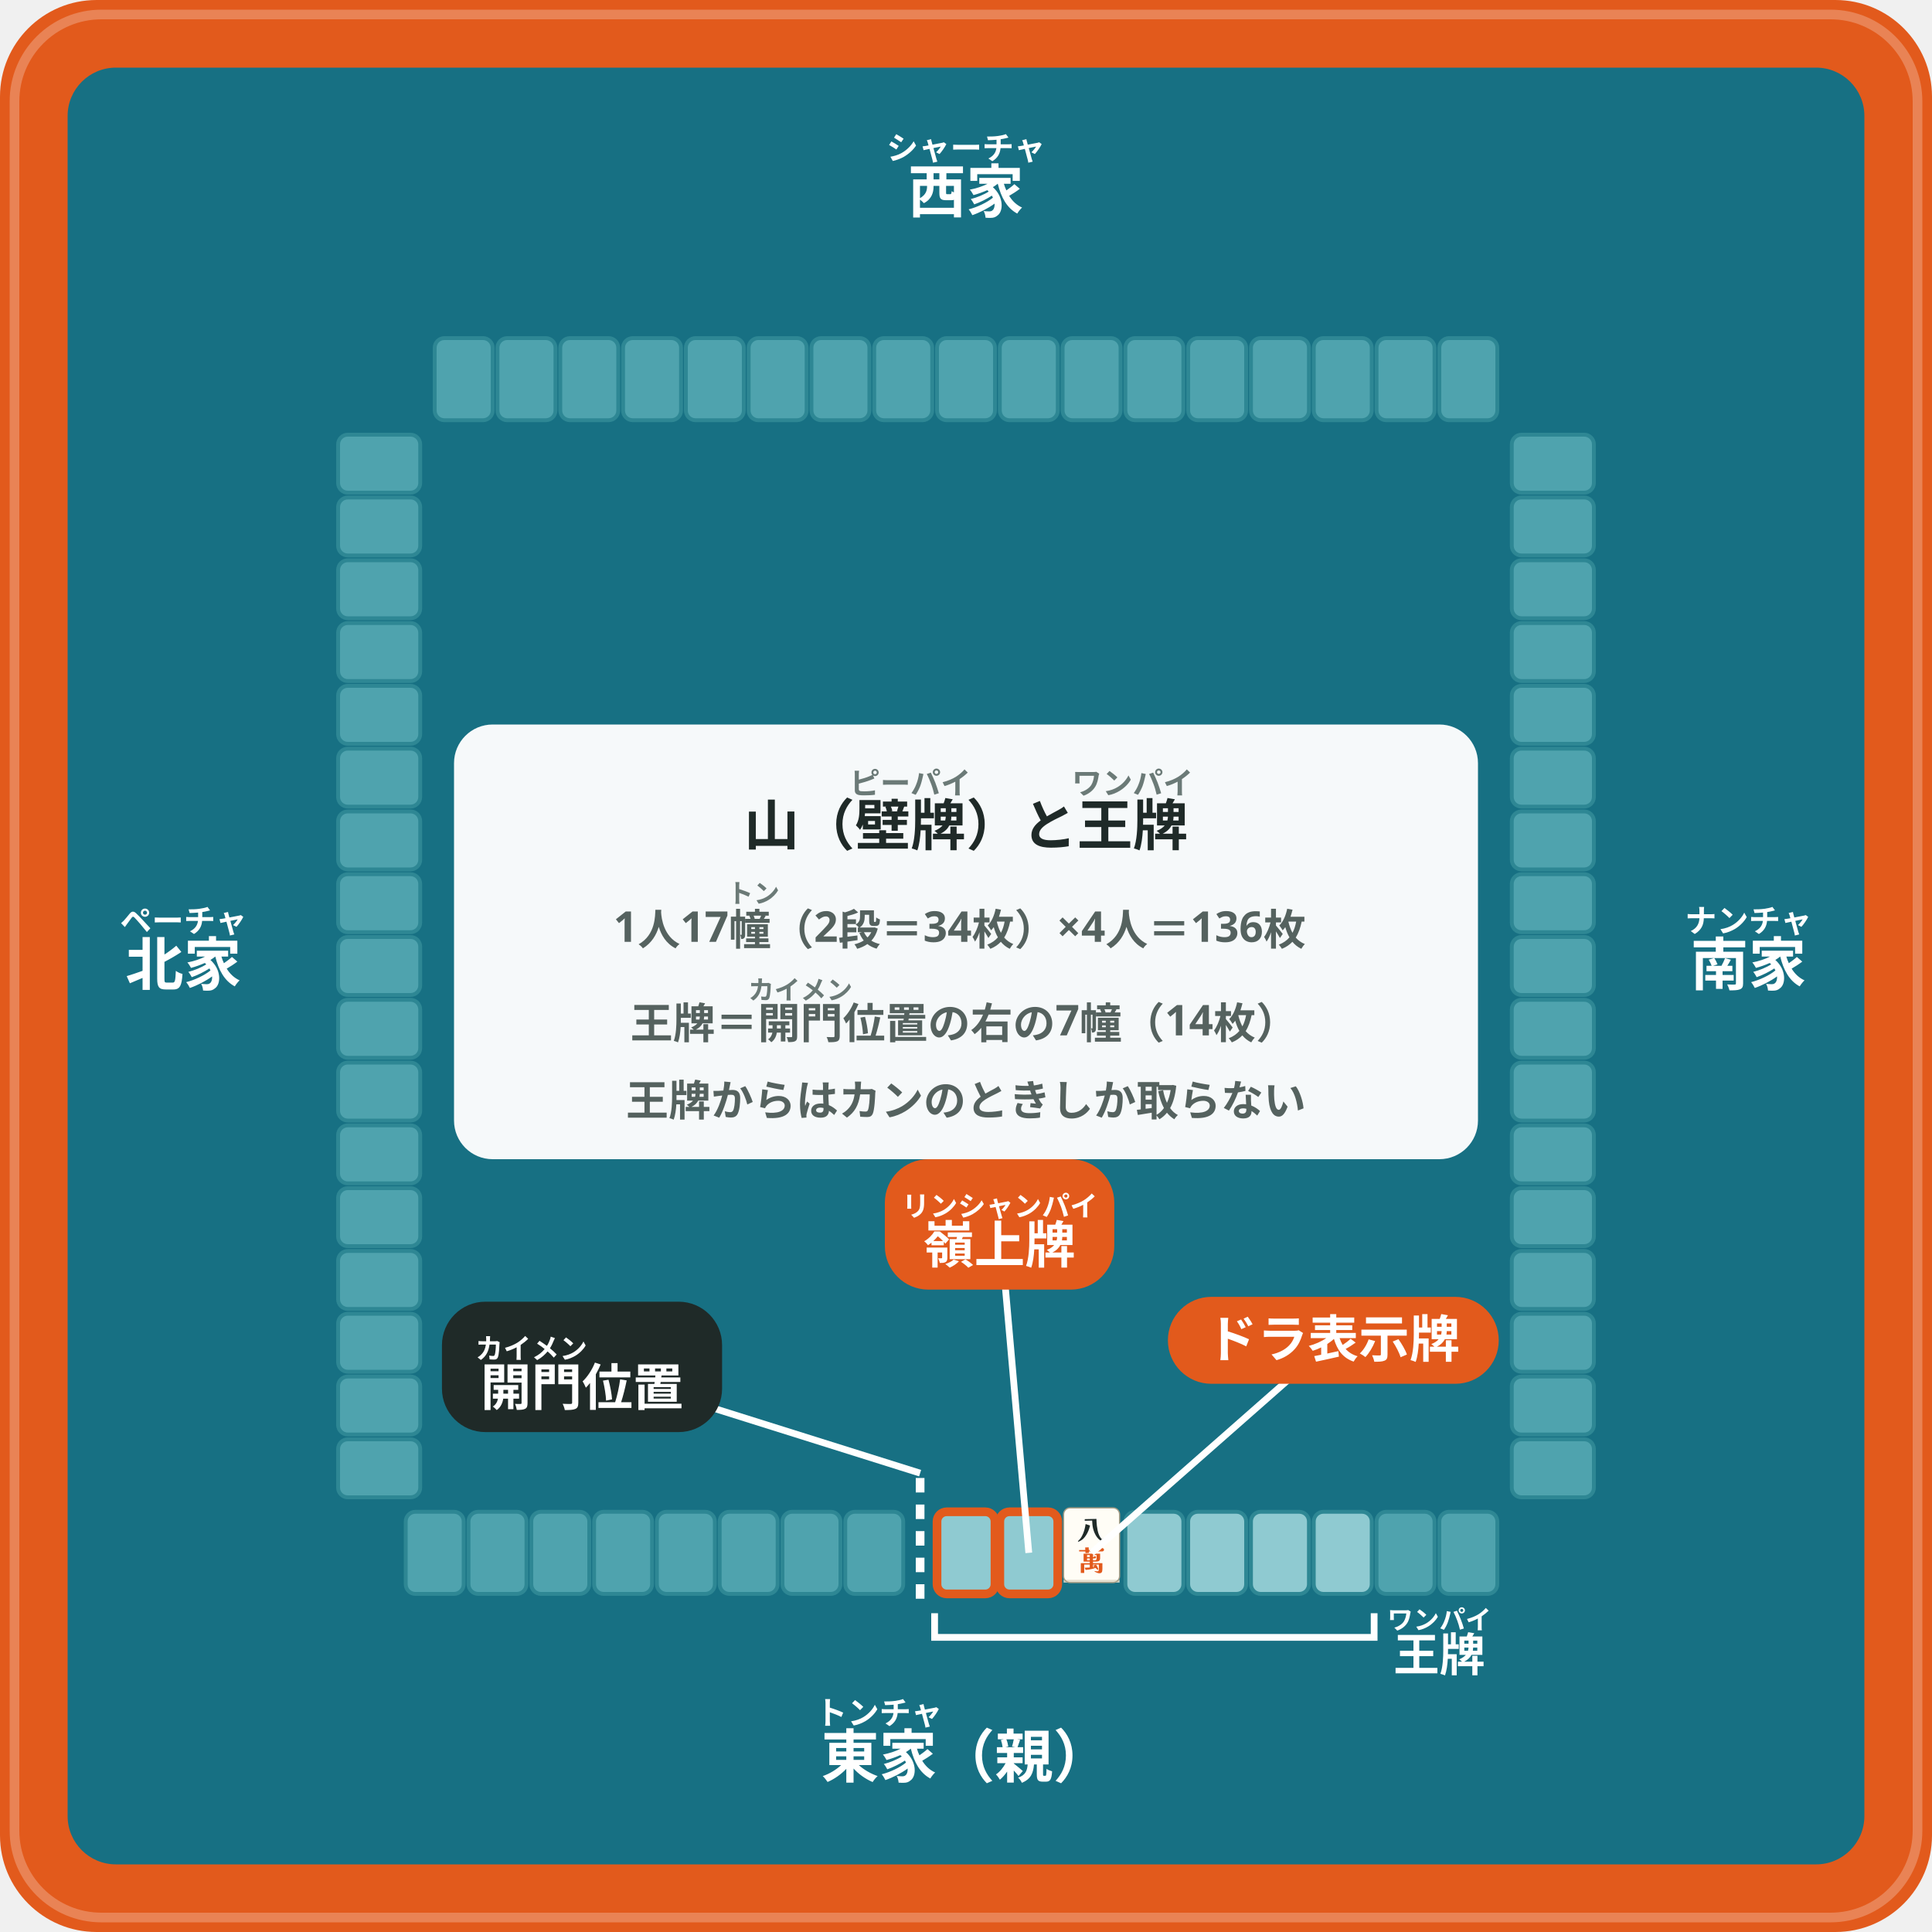
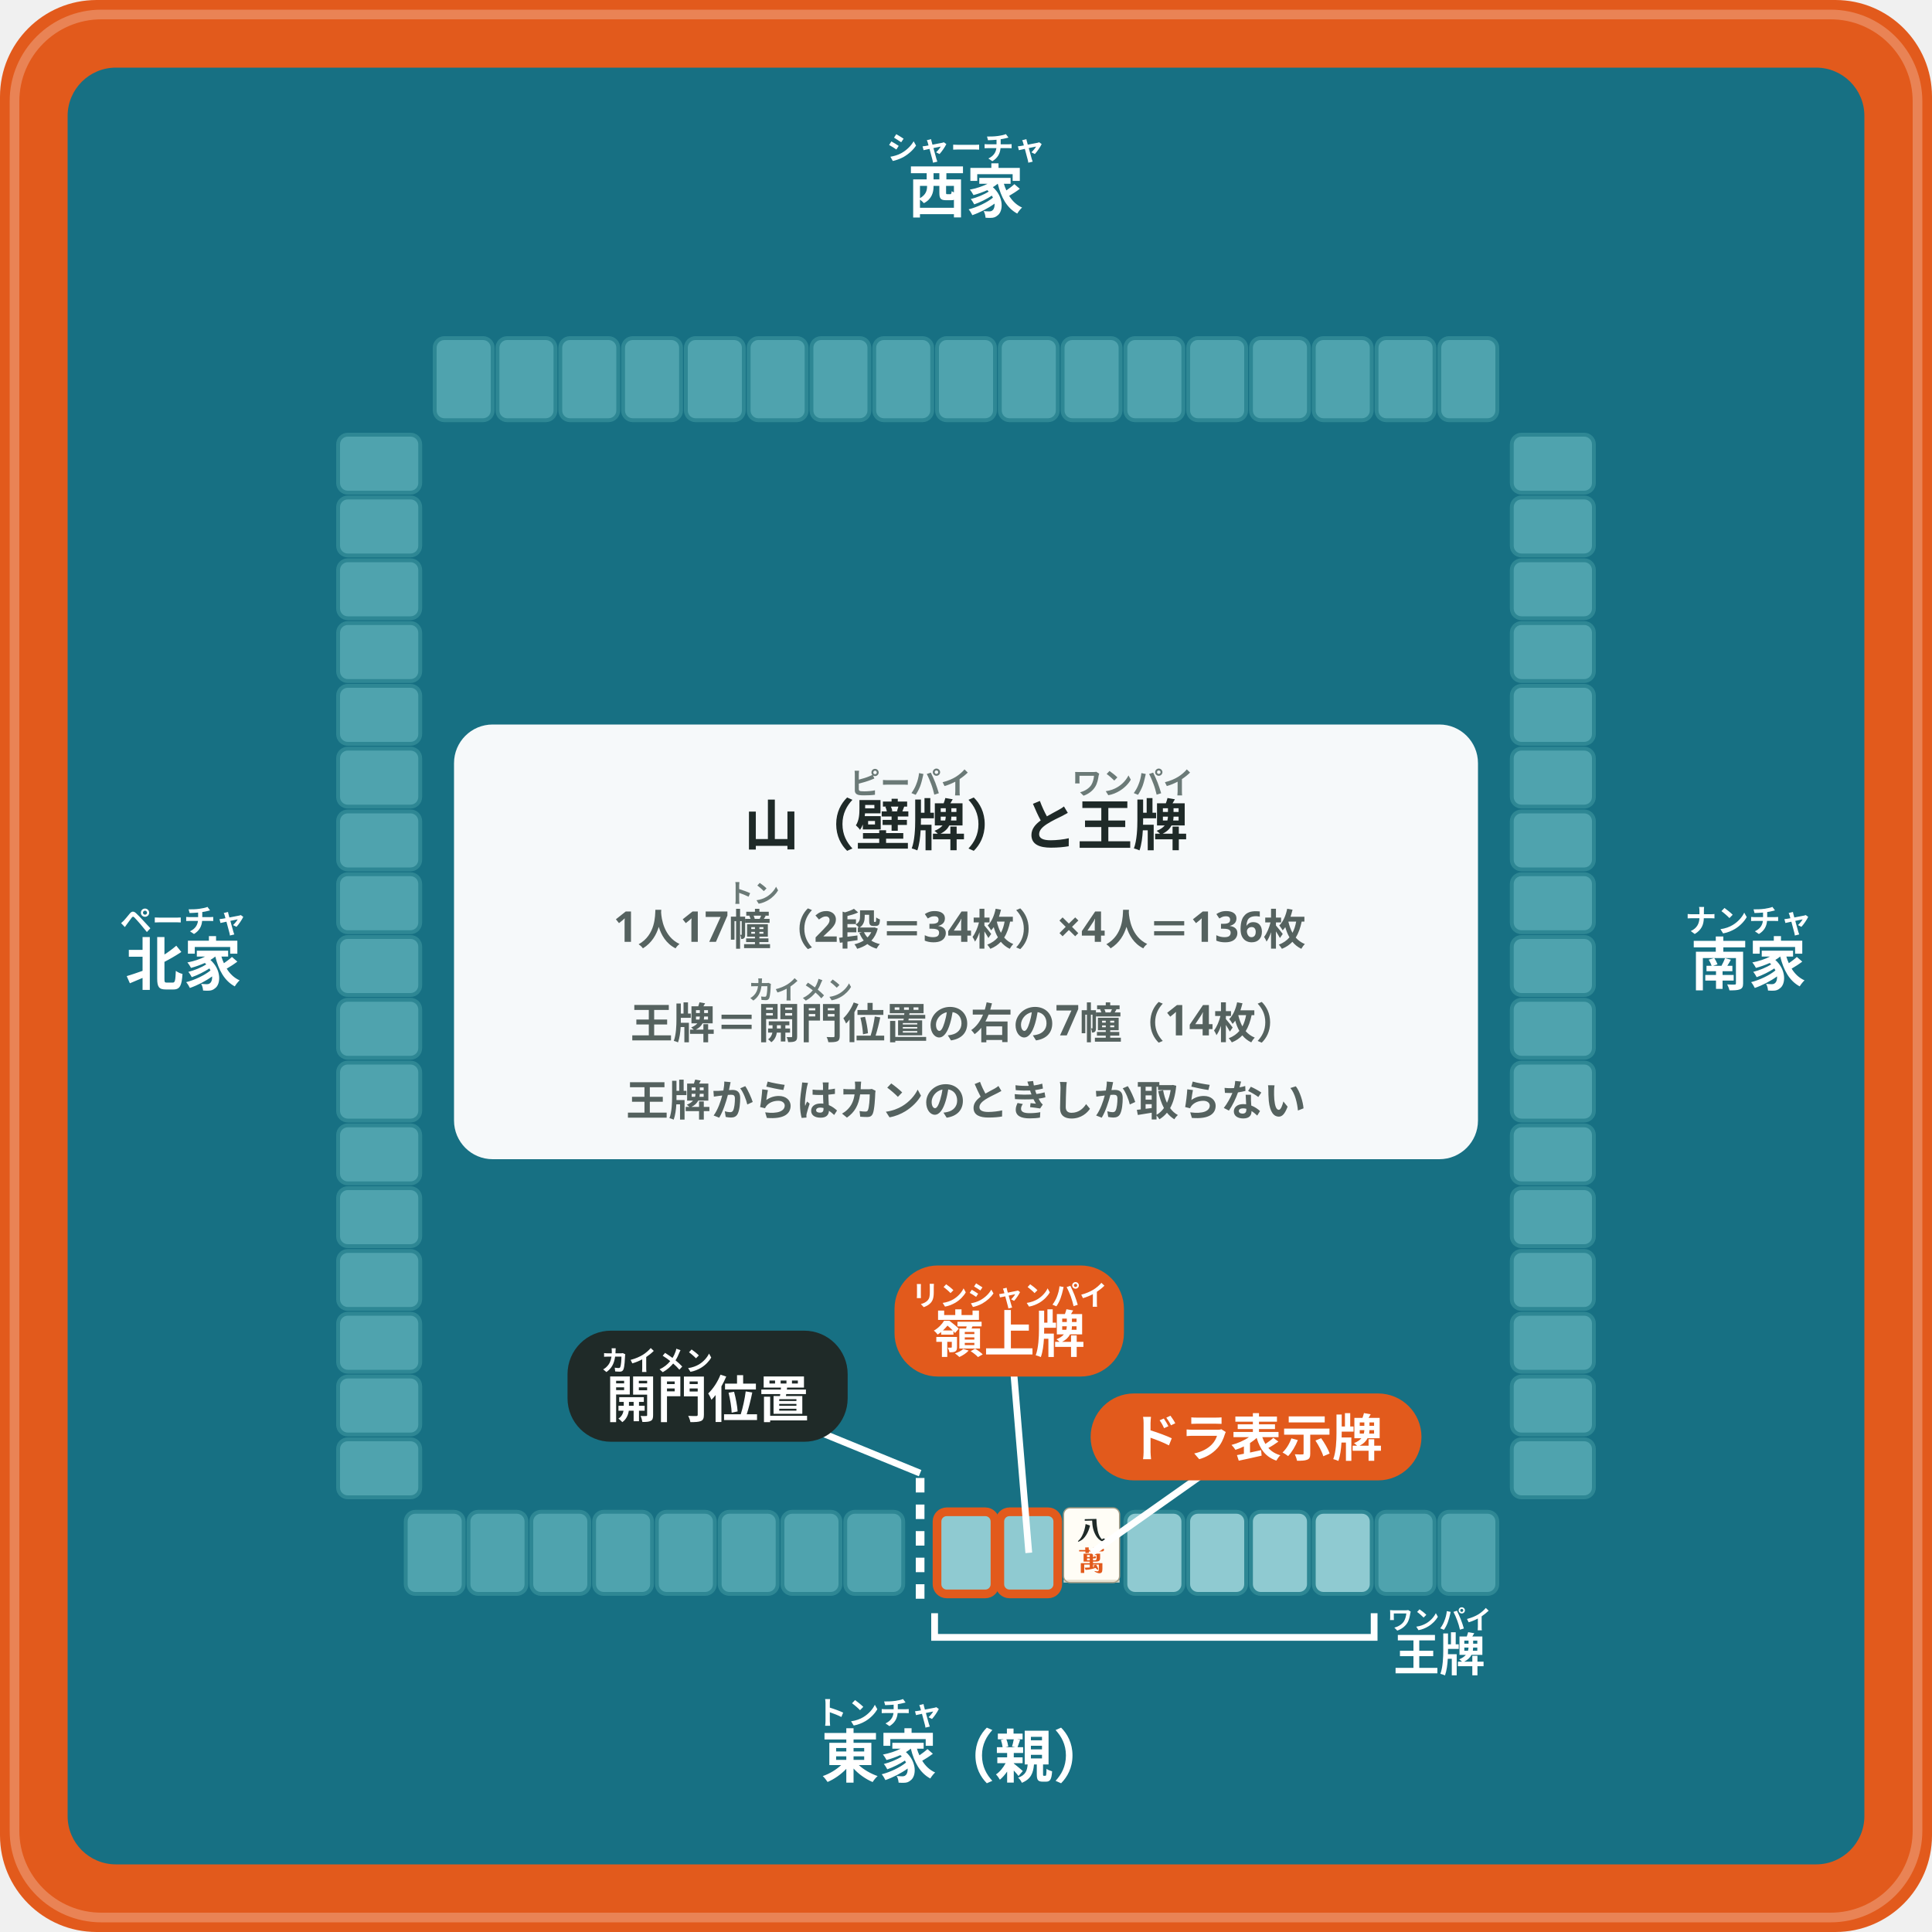
<svg xmlns="http://www.w3.org/2000/svg" viewBox="0 0 400 400" role="img" aria-label="麻雀の卓を上から見た図。4人の山（壁牌）と開門位置、王牌・ドラ表示牌・嶺上牌の場所">
  <defs>
    <marker id="ah" markerWidth="8" markerHeight="8" refX="4" refY="4" orient="auto">
      <path d="M0 0 L8 4 L0 8 Z" fill="#fff" />
    </marker>
  </defs>
  <rect width="400" height="400" rx="20" fill="#E25A1C" />
  <rect x="3" y="3" width="394" height="394" rx="18" fill="none" stroke="#fff" stroke-opacity=".25" stroke-width="2" />
  <rect x="14" y="14" width="372" height="372" rx="10" fill="#177083" />
  <g transform="rotate(0 200 200)">
    <rect x="298.0" y="313" width="12" height="17" rx="2" fill="#4FA3AE" stroke="#2E8794" stroke-width=".8" />
    <rect x="285.0" y="313" width="12" height="17" rx="2" fill="#4FA3AE" stroke="#2E8794" stroke-width=".8" />
    <rect x="272.0" y="313" width="12" height="17" rx="2" fill="#8FCAD1" stroke="#2E8794" stroke-width=".8" />
    <rect x="259.0" y="313" width="12" height="17" rx="2" fill="#8FCAD1" stroke="#2E8794" stroke-width=".8" />
    <rect x="246.0" y="313" width="12" height="17" rx="2" fill="#8FCAD1" stroke="#2E8794" stroke-width=".8" />
    <rect x="233.0" y="313" width="12" height="17" rx="2" fill="#8FCAD1" stroke="#2E8794" stroke-width=".8" />
    <svg x="220.0" y="312" width="12" height="17.2" viewBox="-1 -1 62 89">
      <rect x="0" y="7" width="60" height="80" rx="7" fill="#177083" />
      <rect x="0" y="0" width="60" height="80" rx="7" fill="#FFFDF6" />
      <rect x="0" y="77" width="60" height="3" fill="#E3DCCB" opacity=".9" />
      <rect x="0" y="0" width="60" height="80" rx="7" fill="none" stroke="#A79E87" stroke-width="1.3" />
      <path transform="translate(14.82 34.75) scale(0.03 -0.03)" d="M451 529Q432 443 398.5 357.0Q365 271 316.5 193.0Q268 115 205 52Q182 30 151.0 10.5Q120 -9 91 -25Q82 -29 62.5 -38.5Q43 -48 32 -48Q19 -48 19 -37Q19 -31 22 -27Q23 -25 25.0 -23.0Q27 -21 28 -20Q74 22 106.0 63.5Q138 105 166 160Q216 255 247.0 364.5Q278 474 293 582ZM993 15Q993 -11 972.5 -27.5Q952 -44 926 -44Q913 -44 892.0 -37.0Q871 -30 851.5 -20.5Q832 -11 821 -5Q755 38 703.5 106.5Q652 175 617.0 254.0Q582 333 563 407Q545 479 536.5 555.5Q528 632 526 706L262 699V756L679 765Q681 703 684.5 642.0Q688 581 695 520Q706 434 724.0 345.0Q742 256 778.5 175.5Q815 95 879 31Q888 46 903.0 56.5Q918 67 938 67Q959 67 976.0 50.5Q993 34 993 15Z" fill="#1F2A28" />
      <path transform="translate(14.91 67.52) scale(0.03 -0.03)" d="M438 378V448H341V378ZM438 493V568H341V493ZM682 568H554V493H580Q583 506 595.0 515.5Q607 525 622 525Q638 525 650.0 513.0Q662 501 662 487Q662 470 652.0 459.0Q642 448 622 448H554V378Q568 378 582.5 377.5Q597 377 611 377Q649 377 665.5 395.5Q682 414 682 455ZM889 67Q889 27 882.5 -7.5Q876 -42 852.5 -63.0Q829 -84 778 -84Q755 -84 726.0 -75.0Q697 -66 669.0 -53.5Q641 -41 622 -29Q621 -28 617 -26Q607 -20 607 -14Q607 -5 618 -5Q627 -5 636.0 -6.5Q645 -8 653 -10Q667 -12 681.5 -14.0Q696 -16 711 -16Q736 -16 746.5 -1.5Q757 13 760.0 34.0Q763 55 763 76Q763 114 762.5 152.0Q762 190 762 227H554V135Q566 137 578.5 138.5Q591 140 603 142L559 184Q567 189 586.5 197.5Q606 206 625.5 213.5Q645 221 653 221Q660 221 663.5 219.0Q667 217 671 214Q676 211 687.5 189.0Q699 167 712.0 139.5Q725 112 734.5 89.5Q744 67 744 62Q744 55 738.5 48.0Q733 41 725 41Q719 41 714.5 43.5Q710 46 706 49Q702 52 699.0 55.5Q696 59 692 62L642 109Q594 89 531.5 73.0Q469 57 405.5 47.5Q342 38 289 37L254 116Q302 116 347.5 118.5Q393 121 438 124V227H240V-72H118V276H438V333H218V615H808V456Q808 386 770.0 359.5Q732 333 667 333H554V276H889ZM947 757Q947 726 926.0 711.0Q905 696 875 696H656Q650 686 635.5 669.0Q621 652 604.0 638.5Q587 625 574 625Q549 625 549 649Q549 661 550.5 672.5Q552 684 553 696H406L409 644L285 636L281 696H59V746L279 747L274 838L399 842L404 747H558Q561 773 563.5 798.5Q566 824 569 852Q595 847 619.5 843.5Q644 840 667 836Q669 836 674.5 835.0Q680 834 686 833Q693 832 698.5 831.0Q704 830 705 830Q709 828 712.0 825.5Q715 823 715 818Q715 811 709.0 797.0Q703 783 695.5 769.0Q688 755 682 747H810Q812 773 828.5 795.5Q845 818 876 818Q901 818 924.0 800.0Q947 782 947 757Z" fill="#E25A1C" />
    </svg>
    <rect x="207.0" y="313" width="12" height="17" rx="2" fill="#8FCAD1" stroke="#2E8794" stroke-width=".8" />
    <rect x="207.0" y="313" width="12" height="17" rx="2" fill="none" stroke="#E25A1C" stroke-width="1.8" />
    <rect x="194.0" y="313" width="12" height="17" rx="2" fill="#8FCAD1" stroke="#2E8794" stroke-width=".8" />
    <rect x="194.0" y="313" width="12" height="17" rx="2" fill="none" stroke="#E25A1C" stroke-width="1.8" />
    <rect x="175.0" y="313" width="12" height="17" rx="2" fill="#4FA3AE" stroke="#2E8794" stroke-width=".8" />
    <rect x="162.0" y="313" width="12" height="17" rx="2" fill="#4FA3AE" stroke="#2E8794" stroke-width=".8" />
    <rect x="149.0" y="313" width="12" height="17" rx="2" fill="#4FA3AE" stroke="#2E8794" stroke-width=".8" />
    <rect x="136.0" y="313" width="12" height="17" rx="2" fill="#4FA3AE" stroke="#2E8794" stroke-width=".8" />
    <rect x="123.0" y="313" width="12" height="17" rx="2" fill="#4FA3AE" stroke="#2E8794" stroke-width=".8" />
    <rect x="110.0" y="313" width="12" height="17" rx="2" fill="#4FA3AE" stroke="#2E8794" stroke-width=".8" />
    <rect x="97.0" y="313" width="12" height="17" rx="2" fill="#4FA3AE" stroke="#2E8794" stroke-width=".8" />
    <rect x="84.0" y="313" width="12" height="17" rx="2" fill="#4FA3AE" stroke="#2E8794" stroke-width=".8" />
  </g>
  <g transform="rotate(270 200 200)">
    <rect x="298.0" y="313" width="12" height="17" rx="2" fill="#4FA3AE" stroke="#2E8794" stroke-width=".8" />
    <rect x="285.0" y="313" width="12" height="17" rx="2" fill="#4FA3AE" stroke="#2E8794" stroke-width=".8" />
    <rect x="272.0" y="313" width="12" height="17" rx="2" fill="#4FA3AE" stroke="#2E8794" stroke-width=".8" />
    <rect x="259.0" y="313" width="12" height="17" rx="2" fill="#4FA3AE" stroke="#2E8794" stroke-width=".8" />
    <rect x="246.0" y="313" width="12" height="17" rx="2" fill="#4FA3AE" stroke="#2E8794" stroke-width=".8" />
    <rect x="233.0" y="313" width="12" height="17" rx="2" fill="#4FA3AE" stroke="#2E8794" stroke-width=".8" />
    <rect x="220.0" y="313" width="12" height="17" rx="2" fill="#4FA3AE" stroke="#2E8794" stroke-width=".8" />
    <rect x="207.0" y="313" width="12" height="17" rx="2" fill="#4FA3AE" stroke="#2E8794" stroke-width=".8" />
    <rect x="194.0" y="313" width="12" height="17" rx="2" fill="#4FA3AE" stroke="#2E8794" stroke-width=".8" />
    <rect x="181.0" y="313" width="12" height="17" rx="2" fill="#4FA3AE" stroke="#2E8794" stroke-width=".8" />
    <rect x="168.0" y="313" width="12" height="17" rx="2" fill="#4FA3AE" stroke="#2E8794" stroke-width=".8" />
    <rect x="155.0" y="313" width="12" height="17" rx="2" fill="#4FA3AE" stroke="#2E8794" stroke-width=".8" />
    <rect x="142.0" y="313" width="12" height="17" rx="2" fill="#4FA3AE" stroke="#2E8794" stroke-width=".8" />
    <rect x="129.0" y="313" width="12" height="17" rx="2" fill="#4FA3AE" stroke="#2E8794" stroke-width=".8" />
    <rect x="116.0" y="313" width="12" height="17" rx="2" fill="#4FA3AE" stroke="#2E8794" stroke-width=".8" />
    <rect x="103.0" y="313" width="12" height="17" rx="2" fill="#4FA3AE" stroke="#2E8794" stroke-width=".8" />
    <rect x="90.0" y="313" width="12" height="17" rx="2" fill="#4FA3AE" stroke="#2E8794" stroke-width=".8" />
  </g>
  <g transform="rotate(180 200 200)">
    <rect x="298.0" y="313" width="12" height="17" rx="2" fill="#4FA3AE" stroke="#2E8794" stroke-width=".8" />
    <rect x="285.0" y="313" width="12" height="17" rx="2" fill="#4FA3AE" stroke="#2E8794" stroke-width=".8" />
    <rect x="272.0" y="313" width="12" height="17" rx="2" fill="#4FA3AE" stroke="#2E8794" stroke-width=".8" />
    <rect x="259.0" y="313" width="12" height="17" rx="2" fill="#4FA3AE" stroke="#2E8794" stroke-width=".8" />
    <rect x="246.0" y="313" width="12" height="17" rx="2" fill="#4FA3AE" stroke="#2E8794" stroke-width=".8" />
    <rect x="233.0" y="313" width="12" height="17" rx="2" fill="#4FA3AE" stroke="#2E8794" stroke-width=".8" />
    <rect x="220.0" y="313" width="12" height="17" rx="2" fill="#4FA3AE" stroke="#2E8794" stroke-width=".8" />
    <rect x="207.0" y="313" width="12" height="17" rx="2" fill="#4FA3AE" stroke="#2E8794" stroke-width=".8" />
    <rect x="194.0" y="313" width="12" height="17" rx="2" fill="#4FA3AE" stroke="#2E8794" stroke-width=".8" />
    <rect x="181.0" y="313" width="12" height="17" rx="2" fill="#4FA3AE" stroke="#2E8794" stroke-width=".8" />
    <rect x="168.0" y="313" width="12" height="17" rx="2" fill="#4FA3AE" stroke="#2E8794" stroke-width=".8" />
    <rect x="155.0" y="313" width="12" height="17" rx="2" fill="#4FA3AE" stroke="#2E8794" stroke-width=".8" />
    <rect x="142.0" y="313" width="12" height="17" rx="2" fill="#4FA3AE" stroke="#2E8794" stroke-width=".8" />
    <rect x="129.0" y="313" width="12" height="17" rx="2" fill="#4FA3AE" stroke="#2E8794" stroke-width=".8" />
    <rect x="116.0" y="313" width="12" height="17" rx="2" fill="#4FA3AE" stroke="#2E8794" stroke-width=".8" />
    <rect x="103.0" y="313" width="12" height="17" rx="2" fill="#4FA3AE" stroke="#2E8794" stroke-width=".8" />
    <rect x="90.0" y="313" width="12" height="17" rx="2" fill="#4FA3AE" stroke="#2E8794" stroke-width=".8" />
  </g>
  <g transform="rotate(90 200 200)">
    <rect x="298.0" y="313" width="12" height="17" rx="2" fill="#4FA3AE" stroke="#2E8794" stroke-width=".8" />
    <rect x="285.0" y="313" width="12" height="17" rx="2" fill="#4FA3AE" stroke="#2E8794" stroke-width=".8" />
    <rect x="272.0" y="313" width="12" height="17" rx="2" fill="#4FA3AE" stroke="#2E8794" stroke-width=".8" />
    <rect x="259.0" y="313" width="12" height="17" rx="2" fill="#4FA3AE" stroke="#2E8794" stroke-width=".8" />
    <rect x="246.0" y="313" width="12" height="17" rx="2" fill="#4FA3AE" stroke="#2E8794" stroke-width=".8" />
    <rect x="233.0" y="313" width="12" height="17" rx="2" fill="#4FA3AE" stroke="#2E8794" stroke-width=".8" />
    <rect x="220.0" y="313" width="12" height="17" rx="2" fill="#4FA3AE" stroke="#2E8794" stroke-width=".8" />
    <rect x="207.0" y="313" width="12" height="17" rx="2" fill="#4FA3AE" stroke="#2E8794" stroke-width=".8" />
    <rect x="194.0" y="313" width="12" height="17" rx="2" fill="#4FA3AE" stroke="#2E8794" stroke-width=".8" />
    <rect x="181.0" y="313" width="12" height="17" rx="2" fill="#4FA3AE" stroke="#2E8794" stroke-width=".8" />
    <rect x="168.0" y="313" width="12" height="17" rx="2" fill="#4FA3AE" stroke="#2E8794" stroke-width=".8" />
    <rect x="155.0" y="313" width="12" height="17" rx="2" fill="#4FA3AE" stroke="#2E8794" stroke-width=".8" />
    <rect x="142.0" y="313" width="12" height="17" rx="2" fill="#4FA3AE" stroke="#2E8794" stroke-width=".8" />
    <rect x="129.0" y="313" width="12" height="17" rx="2" fill="#4FA3AE" stroke="#2E8794" stroke-width=".8" />
    <rect x="116.0" y="313" width="12" height="17" rx="2" fill="#4FA3AE" stroke="#2E8794" stroke-width=".8" />
    <rect x="103.0" y="313" width="12" height="17" rx="2" fill="#4FA3AE" stroke="#2E8794" stroke-width=".8" />
    <rect x="90.0" y="313" width="12" height="17" rx="2" fill="#4FA3AE" stroke="#2E8794" stroke-width=".8" />
  </g>
  <text x="170.0" y="368.0" font-size="12" font-weight="900" fill="#fff" font-family="Noto Sans JP, sans-serif">東家（親）</text>
  <text x="182.0" y="357.0" text-anchor="middle" font-size="6.6" font-weight="700" fill="#fff" font-family="Noto Sans JP, sans-serif">トンチャ</text>
  <text x="350.0" y="204.0" font-size="12" font-weight="900" fill="#fff" font-family="Noto Sans JP, sans-serif">南家</text>
  <text x="362.0" y="193.0" text-anchor="middle" font-size="6.6" font-weight="700" fill="#fff" font-family="Noto Sans JP, sans-serif">ナンチャ</text>
  <text x="188.0" y="44.0" font-size="12" font-weight="900" fill="#fff" font-family="Noto Sans JP, sans-serif">西家</text>
  <text x="200.0" y="33.0" text-anchor="middle" font-size="6.6" font-weight="700" fill="#fff" font-family="Noto Sans JP, sans-serif" textLength="28.0" lengthAdjust="spacingAndGlyphs">シャーチャ</text>
  <text x="26.0" y="204.0" font-size="12" font-weight="900" fill="#fff" font-family="Noto Sans JP, sans-serif">北家</text>
  <text x="38.0" y="193.0" text-anchor="middle" font-size="6.6" font-weight="700" fill="#fff" font-family="Noto Sans JP, sans-serif">ペーチャ</text>
  <line x1="190.5" y1="306" x2="190.5" y2="333" stroke="#fff" stroke-width="1.8" stroke-dasharray="3 2.5" />
  <path d="M193.5 334 v5 H284.5 v-5" fill="none" stroke="#fff" stroke-width="1.4" />
  <text x="288.5" y="346.0" font-size="9.5" font-weight="900" fill="#fff" font-family="Noto Sans JP, sans-serif">王牌</text>
  <text x="298.0" y="337.3" text-anchor="middle" font-size="5.4" font-weight="700" fill="#fff" font-family="Noto Sans JP, sans-serif">ワンパイ</text>
  <rect x="94" y="150" width="212" height="90" rx="8" fill="#fff" opacity=".96" />
  <text x="154.0" y="175.0" font-size="11.5" font-weight="900" fill="#1F2A28" font-family="Noto Sans JP, sans-serif">山（壁牌）と王牌</text>
  <text x="188.5" y="164.4" text-anchor="middle" font-size="6.3" font-weight="700" fill="#6B7A77" font-family="Noto Sans JP, sans-serif">ピーパイ</text>
  <text x="234.5" y="164.4" text-anchor="middle" font-size="6.3" font-weight="700" fill="#6B7A77" font-family="Noto Sans JP, sans-serif">ワンパイ</text>
  <text x="127.0" y="195.0" font-size="8.8" font-weight="700" fill="#55625F" font-family="Noto Sans JP, sans-serif">1人17幢（2段＝34枚）×4人＝136枚</text>
  <text x="156.0" y="186.9" text-anchor="middle" font-size="5.4" font-weight="700" fill="#6B7A77" font-family="Noto Sans JP, sans-serif">トン</text>
  <text x="130.5" y="215.0" font-size="8.8" font-weight="700" fill="#55625F" font-family="Noto Sans JP, sans-serif">王牌＝開門位置の右の7幢（14枚）</text>
  <text x="165.7" y="206.9" text-anchor="middle" font-size="5.4" font-weight="700" fill="#6B7A77" font-family="Noto Sans JP, sans-serif">カイメン</text>
  <text x="129.6" y="231.0" font-size="8.8" font-weight="700" fill="#55625F" font-family="Noto Sans JP, sans-serif">王牌からはカンのときしか取らない</text>
-   <line x1="226.0" y1="321.5" x2="276.0" y2="277.5" stroke="#fff" stroke-width="1.4" />
-   <rect x="241.8" y="268.5" width="68.5" height="18" rx="9" fill="#E25A1C" />
-   <text x="249.8" y="281.0" font-size="10.5" font-weight="900" fill="#fff" font-family="Noto Sans JP, sans-serif">ドラ表示牌</text>
-   <line x1="213.0" y1="321.5" x2="207.0" y2="253.5" stroke="#fff" stroke-width="1.4" />
-   <rect x="183.2" y="240.0" width="47.5" height="27" rx="9" fill="#E25A1C" />
-   <text x="191.2" y="261.5" font-size="10.5" font-weight="900" fill="#fff" font-family="Noto Sans JP, sans-serif">嶺上牌</text>
-   <text x="207.0" y="251.8" text-anchor="middle" font-size="5.8" font-weight="700" fill="#fff" font-family="Noto Sans JP, sans-serif" textLength="35.0" lengthAdjust="spacingAndGlyphs">リンシャンパイ</text>
-   <line x1="190.5" y1="305.0" x2="120.5" y2="283.0" stroke="#fff" stroke-width="1.4" />
-   <rect x="91.5" y="269.5" width="58.0" height="27" rx="9" fill="#1F2A28" />
-   <text x="99.5" y="291.0" font-size="10.5" font-weight="900" fill="#fff" font-family="Noto Sans JP, sans-serif">開門位置</text>
-   <text x="110.0" y="281.3" text-anchor="middle" font-size="5.8" font-weight="700" fill="#fff" font-family="Noto Sans JP, sans-serif">カイメン</text>
+   <line x1="226.0" y1="321.5" x2="260.0" y2="297.5" stroke="#fff" stroke-width="1.4" />
+   <rect x="225.8" y="288.5" width="68.5" height="18" rx="9" fill="#E25A1C" />
+   <text x="233.8" y="301.5" font-size="10.5" font-weight="900" fill="#fff" font-family="Noto Sans JP, sans-serif">ドラ表示牌</text>
+   <line x1="213.0" y1="321.5" x2="209.0" y2="273.5" stroke="#fff" stroke-width="1.4" />
+   <rect x="185.2" y="262.0" width="47.5" height="23" rx="9" fill="#E25A1C" />
+   <text x="193.2" y="280.0" font-size="10.5" font-weight="900" fill="#fff" font-family="Noto Sans JP, sans-serif">嶺上牌</text>
+   <text x="209.0" y="270.3" text-anchor="middle" font-size="5.8" font-weight="700" fill="#fff" font-family="Noto Sans JP, sans-serif" textLength="35.0" lengthAdjust="spacingAndGlyphs">リンシャンパイ</text>
+   <line x1="190.5" y1="305.0" x2="146.5" y2="287.0" stroke="#fff" stroke-width="1.4" />
+   <rect x="117.5" y="275.5" width="58.0" height="23" rx="9" fill="#1F2A28" />
+   <text x="125.5" y="293.5" font-size="10.5" font-weight="900" fill="#fff" font-family="Noto Sans JP, sans-serif">開門位置</text>
+   <text x="136.0" y="283.8" text-anchor="middle" font-size="5.8" font-weight="700" fill="#fff" font-family="Noto Sans JP, sans-serif">カイメン</text>
</svg>
